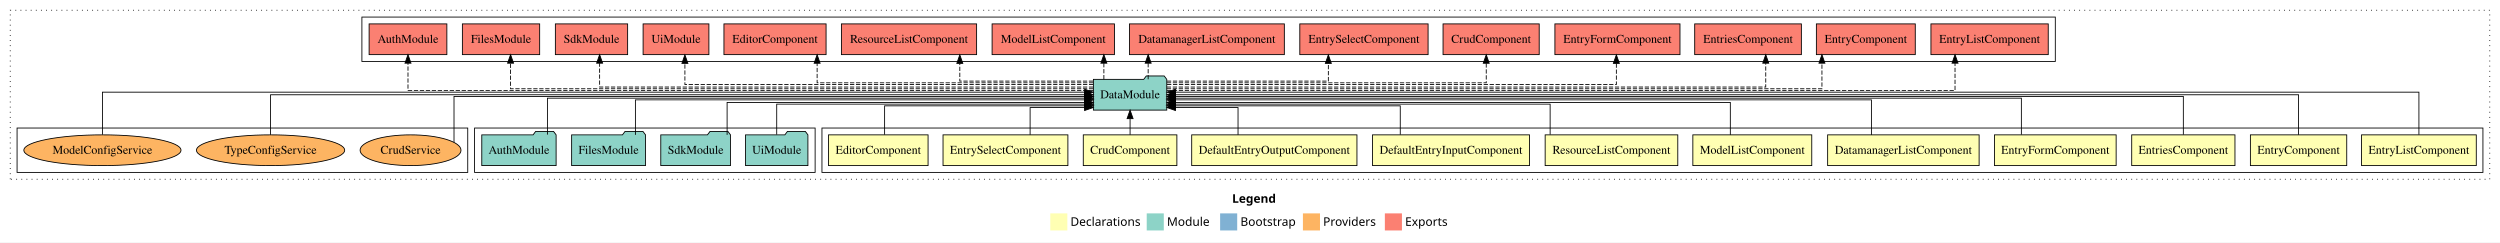
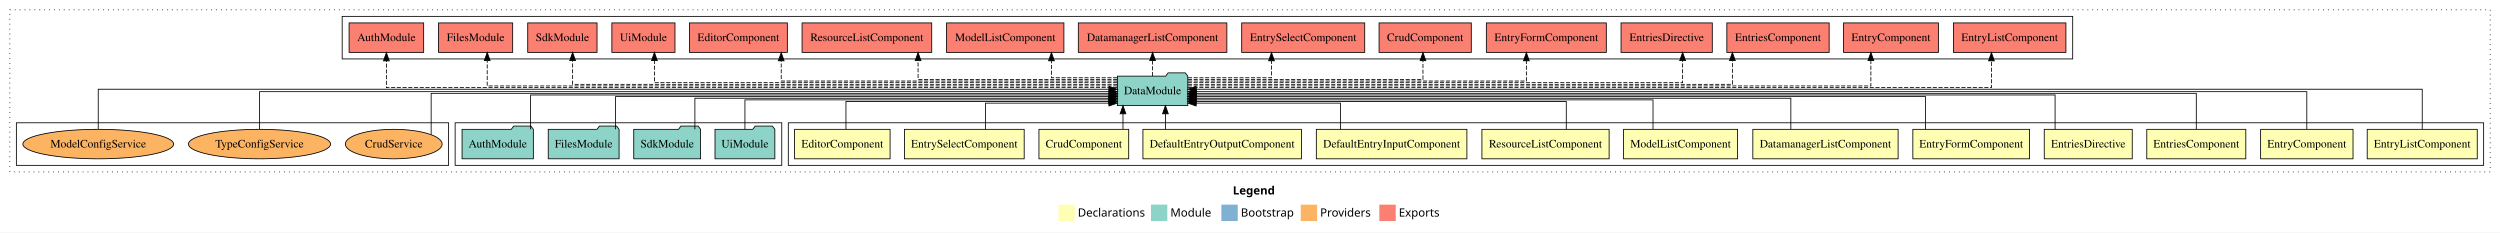
- <svg xmlns="http://www.w3.org/2000/svg" width="2929pt" height="284pt" viewBox="0.00 0.00 2929.00 284.00">
+ <svg xmlns="http://www.w3.org/2000/svg" width="3054pt" height="284pt" viewBox="0.00 0.00 3054.00 284.00">
  <g id="graph0" class="graph" transform="scale(1 1) rotate(0) translate(4 280)">
-     <polygon fill="#ffffff" stroke="transparent" points="-4,4 -4,-280 2925,-280 2925,4 -4,4" />
-     <text text-anchor="start" x="1439.509" y="-42.4" font-family="sans-serif" font-weight="bold" font-size="14.00" fill="#000000">Legend</text>
-     <polygon fill="#ffffb3" stroke="transparent" points="1226.5,-10 1226.5,-30 1246.5,-30 1246.5,-10 1226.5,-10" />
-     <text text-anchor="start" x="1250.129" y="-15.4" font-family="sans-serif" font-size="14.00" fill="#000000">  Declarations</text>
-     <polygon fill="#8dd3c7" stroke="transparent" points="1339.5,-10 1339.5,-30 1359.5,-30 1359.5,-10 1339.5,-10" />
-     <text text-anchor="start" x="1363.225" y="-15.4" font-family="sans-serif" font-size="14.00" fill="#000000">  Module</text>
-     <polygon fill="#80b1d3" stroke="transparent" points="1425.5,-10 1425.5,-30 1445.5,-30 1445.5,-10 1425.5,-10" />
-     <text text-anchor="start" x="1449.281" y="-15.4" font-family="sans-serif" font-size="14.00" fill="#000000">  Bootstrap</text>
-     <polygon fill="#fdb462" stroke="transparent" points="1522.5,-10 1522.5,-30 1542.5,-30 1542.5,-10 1522.5,-10" />
-     <text text-anchor="start" x="1546.173" y="-15.4" font-family="sans-serif" font-size="14.00" fill="#000000">  Providers</text>
-     <polygon fill="#fb8072" stroke="transparent" points="1618.5,-10 1618.5,-30 1638.5,-30 1638.5,-10 1618.5,-10" />
-     <text text-anchor="start" x="1642.226" y="-15.4" font-family="sans-serif" font-size="14.00" fill="#000000">  Exports</text>
+     <polygon fill="#ffffff" stroke="transparent" points="-4,4 -4,-280 3050,-280 3050,4 -4,4" />
+     <text text-anchor="start" x="1502.009" y="-42.4" font-family="sans-serif" font-weight="bold" font-size="14.00" fill="#000000">Legend</text>
+     <polygon fill="#ffffb3" stroke="transparent" points="1289,-10 1289,-30 1309,-30 1309,-10 1289,-10" />
+     <text text-anchor="start" x="1312.629" y="-15.4" font-family="sans-serif" font-size="14.00" fill="#000000">  Declarations</text>
+     <polygon fill="#8dd3c7" stroke="transparent" points="1402,-10 1402,-30 1422,-30 1422,-10 1402,-10" />
+     <text text-anchor="start" x="1425.725" y="-15.4" font-family="sans-serif" font-size="14.00" fill="#000000">  Module</text>
+     <polygon fill="#80b1d3" stroke="transparent" points="1488,-10 1488,-30 1508,-30 1508,-10 1488,-10" />
+     <text text-anchor="start" x="1511.781" y="-15.4" font-family="sans-serif" font-size="14.00" fill="#000000">  Bootstrap</text>
+     <polygon fill="#fdb462" stroke="transparent" points="1585,-10 1585,-30 1605,-30 1605,-10 1585,-10" />
+     <text text-anchor="start" x="1608.673" y="-15.4" font-family="sans-serif" font-size="14.00" fill="#000000">  Providers</text>
+     <polygon fill="#fb8072" stroke="transparent" points="1681,-10 1681,-30 1701,-30 1701,-10 1681,-10" />
+     <text text-anchor="start" x="1704.726" y="-15.4" font-family="sans-serif" font-size="14.00" fill="#000000">  Exports</text>
    <g id="clust1" class="cluster">
-       <polygon fill="none" stroke="#000000" stroke-dasharray="1,5" points="8,-70 8,-268 2913,-268 2913,-70 8,-70" />
+       <polygon fill="none" stroke="#000000" stroke-dasharray="1,5" points="8,-70 8,-268 3038,-268 3038,-70 8,-70" />
    </g>
    <g id="clust2" class="cluster">
-       <polygon fill="none" stroke="#000000" points="959,-78 959,-130 2905,-130 2905,-78 959,-78" />
-     </g>
-     <g id="clust15" class="cluster">
+       <polygon fill="none" stroke="#000000" points="959,-78 959,-130 3030,-130 3030,-78 959,-78" />
+     </g>
+     <g id="clust16" class="cluster">
      <polygon fill="none" stroke="#000000" points="552,-78 552,-130 951,-130 951,-78 552,-78" />
    </g>
-     <g id="clust16" class="cluster">
-       <polygon fill="none" stroke="#000000" points="420,-208 420,-260 2404,-260 2404,-208 420,-208" />
-     </g>
-     <g id="clust18" class="cluster">
+     <g id="clust17" class="cluster">
+       <polygon fill="none" stroke="#000000" points="414,-208 414,-260 2528,-260 2528,-208 414,-208" />
+     </g>
+     <g id="clust19" class="cluster">
      <polygon fill="none" stroke="#000000" points="16,-78 16,-130 544,-130 544,-78 16,-78" />
    </g>
    <g id="node1" class="node">
-       <polygon fill="#ffffb3" stroke="#000000" points="2897.215,-122 2762.785,-122 2762.785,-86 2897.215,-86 2897.215,-122" />
-       <text text-anchor="middle" x="2830" y="-99.8" font-family="Times,serif" font-size="14.00" fill="#000000">EntryListComponent</text>
-     </g>
-     <g id="node13" class="node">
-       <polygon fill="#8dd3c7" stroke="#000000" points="1362.976,-187 1359.976,-191 1338.976,-191 1335.976,-187 1277.024,-187 1277.024,-151 1362.976,-151 1362.976,-187" />
-       <text text-anchor="middle" x="1320" y="-164.8" font-family="Times,serif" font-size="14.00" fill="#000000">DataModule</text>
+       <polygon fill="#ffffb3" stroke="#000000" points="3022.215,-122 2887.785,-122 2887.785,-86 3022.215,-86 3022.215,-122" />
+       <text text-anchor="middle" x="2955" y="-99.8" font-family="Times,serif" font-size="14.00" fill="#000000">EntryListComponent</text>
+     </g>
+     <g id="node14" class="node">
+       <polygon fill="#8dd3c7" stroke="#000000" points="1446.976,-187 1443.976,-191 1422.976,-191 1419.976,-187 1361.024,-187 1361.024,-151 1446.976,-151 1446.976,-187" />
+       <text text-anchor="middle" x="1404" y="-164.8" font-family="Times,serif" font-size="14.00" fill="#000000">DataModule</text>
    </g>
    <g id="edge1" class="edge">
-       <path fill="none" stroke="#000000" d="M2830,-122.223C2830,-142.365 2830,-172 2830,-172 2830,-172 1373.16,-172 1373.16,-172" />
-       <polygon fill="#000000" stroke="#000000" points="1373.16,-168.5 1363.16,-172 1373.16,-175.5 1373.16,-168.5" />
+       <path fill="none" stroke="#000000" d="M2955,-122.308C2955,-142.145 2955,-171 2955,-171 2955,-171 1457.101,-171 1457.101,-171" />
+       <polygon fill="#000000" stroke="#000000" points="1457.101,-167.5 1447.101,-171 1457.101,-174.5 1457.101,-167.5" />
    </g>
    <g id="node2" class="node">
-       <polygon fill="#ffffb3" stroke="#000000" points="2745.437,-122 2632.563,-122 2632.563,-86 2745.437,-86 2745.437,-122" />
-       <text text-anchor="middle" x="2689" y="-99.8" font-family="Times,serif" font-size="14.00" fill="#000000">EntryComponent</text>
+       <polygon fill="#ffffb3" stroke="#000000" points="2870.437,-122 2757.563,-122 2757.563,-86 2870.437,-86 2870.437,-122" />
+       <text text-anchor="middle" x="2814" y="-99.8" font-family="Times,serif" font-size="14.00" fill="#000000">EntryComponent</text>
    </g>
    <g id="edge2" class="edge">
-       <path fill="none" stroke="#000000" d="M2689,-122.106C2689,-141.339 2689,-169 2689,-169 2689,-169 1373.233,-169 1373.233,-169" />
-       <polygon fill="#000000" stroke="#000000" points="1373.233,-165.5 1363.233,-169 1373.233,-172.5 1373.233,-165.5" />
+       <path fill="none" stroke="#000000" d="M2814,-122.169C2814,-141.09 2814,-168 2814,-168 2814,-168 1457.356,-168 1457.356,-168" />
+       <polygon fill="#000000" stroke="#000000" points="1457.356,-164.5 1447.356,-168 1457.356,-171.5 1457.356,-164.5" />
    </g>
    <g id="node3" class="node">
-       <polygon fill="#ffffb3" stroke="#000000" points="2614.486,-122 2493.514,-122 2493.514,-86 2614.486,-86 2614.486,-122" />
-       <text text-anchor="middle" x="2554" y="-99.8" font-family="Times,serif" font-size="14.00" fill="#000000">EntriesComponent</text>
+       <polygon fill="#ffffb3" stroke="#000000" points="2739.486,-122 2618.514,-122 2618.514,-86 2739.486,-86 2739.486,-122" />
+       <text text-anchor="middle" x="2679" y="-99.8" font-family="Times,serif" font-size="14.00" fill="#000000">EntriesComponent</text>
    </g>
    <g id="edge3" class="edge">
-       <path fill="none" stroke="#000000" d="M2554,-122.222C2554,-140.828 2554,-167 2554,-167 2554,-167 1373.195,-167 1373.195,-167" />
-       <polygon fill="#000000" stroke="#000000" points="1373.195,-163.5 1363.195,-167 1373.195,-170.5 1373.195,-163.5" />
+       <path fill="none" stroke="#000000" d="M2679,-122.267C2679,-140.555 2679,-166 2679,-166 2679,-166 1457.152,-166 1457.152,-166" />
+       <polygon fill="#000000" stroke="#000000" points="1457.152,-162.5 1447.152,-166 1457.152,-169.5 1457.152,-162.5" />
    </g>
    <g id="node4" class="node">
+       <polygon fill="#ffffb3" stroke="#000000" points="2600.737,-122 2493.263,-122 2493.263,-86 2600.737,-86 2600.737,-122" />
+       <text text-anchor="middle" x="2547" y="-99.8" font-family="Times,serif" font-size="14.00" fill="#000000">EntriesDirective</text>
+     </g>
+     <g id="edge4" class="edge">
+       <path fill="none" stroke="#000000" d="M2506.495,-122.002C2506.495,-139.675 2506.495,-164 2506.495,-164 2506.495,-164 1457.219,-164 1457.219,-164" />
+       <polygon fill="#000000" stroke="#000000" points="1457.219,-160.5 1447.219,-164 1457.219,-167.5 1457.219,-160.5" />
+     </g>
+     <g id="node5" class="node">
      <polygon fill="#ffffb3" stroke="#000000" points="2475.27,-122 2332.73,-122 2332.73,-86 2475.27,-86 2475.27,-122" />
      <text text-anchor="middle" x="2404" y="-99.8" font-family="Times,serif" font-size="14.00" fill="#000000">EntryFormComponent</text>
    </g>
-     <g id="edge4" class="edge">
-       <path fill="none" stroke="#000000" d="M2364.236,-122.302C2364.236,-140.27 2364.236,-165 2364.236,-165 2364.236,-165 1373.21,-165 1373.21,-165" />
-       <polygon fill="#000000" stroke="#000000" points="1373.21,-161.5 1363.21,-165 1373.21,-168.5 1373.21,-161.5" />
-     </g>
-     <g id="node5" class="node">
+     <g id="edge5" class="edge">
+       <path fill="none" stroke="#000000" d="M2348.292,-122.034C2348.292,-139.06 2348.292,-162 2348.292,-162 2348.292,-162 1457.028,-162 1457.028,-162" />
+       <polygon fill="#000000" stroke="#000000" points="1457.028,-158.5 1447.028,-162 1457.028,-165.5 1457.028,-158.5" />
+     </g>
+     <g id="node6" class="node">
      <polygon fill="#ffffb3" stroke="#000000" points="2314.732,-122 2137.268,-122 2137.268,-86 2314.732,-86 2314.732,-122" />
      <text text-anchor="middle" x="2226" y="-99.8" font-family="Times,serif" font-size="14.00" fill="#000000">DatamanagerListComponent</text>
    </g>
-     <g id="edge5" class="edge">
-       <path fill="none" stroke="#000000" d="M2188.551,-122.022C2188.551,-139.373 2188.551,-163 2188.551,-163 2188.551,-163 1373.072,-163 1373.072,-163" />
-       <polygon fill="#000000" stroke="#000000" points="1373.072,-159.5 1363.072,-163 1373.072,-166.5 1373.072,-159.5" />
-     </g>
-     <g id="node6" class="node">
+     <g id="edge6" class="edge">
+       <path fill="none" stroke="#000000" d="M2183.688,-122.027C2183.688,-138.398 2183.688,-160 2183.688,-160 2183.688,-160 1457.03,-160 1457.03,-160" />
+       <polygon fill="#000000" stroke="#000000" points="1457.03,-156.5 1447.03,-160 1457.03,-163.5 1457.03,-156.5" />
+     </g>
+     <g id="node7" class="node">
      <polygon fill="#ffffb3" stroke="#000000" points="2118.661,-122 1979.339,-122 1979.339,-86 2118.661,-86 2118.661,-122" />
      <text text-anchor="middle" x="2049" y="-99.8" font-family="Times,serif" font-size="14.00" fill="#000000">ModelListComponent</text>
    </g>
-     <g id="edge6" class="edge">
-       <path fill="none" stroke="#000000" d="M2023.252,-122.027C2023.252,-138.398 2023.252,-160 2023.252,-160 2023.252,-160 1373.197,-160 1373.197,-160" />
-       <polygon fill="#000000" stroke="#000000" points="1373.197,-156.5 1363.197,-160 1373.197,-163.5 1373.197,-156.5" />
-     </g>
-     <g id="node7" class="node">
+     <g id="edge7" class="edge">
+       <path fill="none" stroke="#000000" d="M2015.319,-122.282C2015.319,-137.948 2015.319,-158 2015.319,-158 2015.319,-158 1456.987,-158 1456.987,-158" />
+       <polygon fill="#000000" stroke="#000000" points="1456.987,-154.5 1446.987,-158 1456.987,-161.5 1456.987,-154.5" />
+     </g>
+     <g id="node8" class="node">
      <polygon fill="#ffffb3" stroke="#000000" points="1961.697,-122 1806.303,-122 1806.303,-86 1961.697,-86 1961.697,-122" />
      <text text-anchor="middle" x="1884" y="-99.8" font-family="Times,serif" font-size="14.00" fill="#000000">ResourceListComponent</text>
    </g>
-     <g id="edge7" class="edge">
-       <path fill="none" stroke="#000000" d="M1812.133,-122.282C1812.133,-137.948 1812.133,-158 1812.133,-158 1812.133,-158 1373.242,-158 1373.242,-158" />
-       <polygon fill="#000000" stroke="#000000" points="1373.242,-154.5 1363.242,-158 1373.242,-161.5 1373.242,-154.5" />
-     </g>
-     <g id="node8" class="node">
+     <g id="edge8" class="edge">
+       <path fill="none" stroke="#000000" d="M1909.378,-122.187C1909.378,-137.182 1909.378,-156 1909.378,-156 1909.378,-156 1457.088,-156 1457.088,-156" />
+       <polygon fill="#000000" stroke="#000000" points="1457.088,-152.5 1447.088,-156 1457.088,-159.5 1457.088,-152.5" />
+     </g>
+     <g id="node9" class="node">
      <polygon fill="#ffffb3" stroke="#000000" points="1787.965,-122 1604.035,-122 1604.035,-86 1787.965,-86 1787.965,-122" />
      <text text-anchor="middle" x="1696" y="-99.8" font-family="Times,serif" font-size="14.00" fill="#000000">DefaultEntryInputComponent</text>
    </g>
-     <g id="edge8" class="edge">
-       <path fill="none" stroke="#000000" d="M1636.545,-122.187C1636.545,-137.182 1636.545,-156 1636.545,-156 1636.545,-156 1373.02,-156 1373.02,-156" />
-       <polygon fill="#000000" stroke="#000000" points="1373.02,-152.5 1363.02,-156 1373.02,-159.5 1373.02,-152.5" />
-     </g>
-     <g id="node9" class="node">
+     <g id="edge9" class="edge">
+       <path fill="none" stroke="#000000" d="M1633.545,-122.051C1633.545,-136.373 1633.545,-154 1633.545,-154 1633.545,-154 1457.176,-154 1457.176,-154" />
+       <polygon fill="#000000" stroke="#000000" points="1457.176,-150.5 1447.176,-154 1457.176,-157.5 1457.176,-150.5" />
+     </g>
+     <g id="node10" class="node">
      <polygon fill="#ffffb3" stroke="#000000" points="1585.802,-122 1392.198,-122 1392.198,-86 1585.802,-86 1585.802,-122" />
      <text text-anchor="middle" x="1489" y="-99.8" font-family="Times,serif" font-size="14.00" fill="#000000">DefaultEntryOutputComponent</text>
    </g>
-     <g id="edge9" class="edge">
-       <path fill="none" stroke="#000000" d="M1446.483,-122.051C1446.483,-136.373 1446.483,-154 1446.483,-154 1446.483,-154 1373.174,-154 1373.174,-154" />
-       <polygon fill="#000000" stroke="#000000" points="1373.174,-150.5 1363.174,-154 1373.174,-157.5 1373.174,-150.5" />
-     </g>
-     <g id="node10" class="node">
+     <g id="edge10" class="edge">
+       <path fill="none" stroke="#000000" d="M1419.669,-122.106C1419.669,-122.106 1419.669,-140.991 1419.669,-140.991" />
+       <polygon fill="#000000" stroke="#000000" points="1416.169,-140.991 1419.669,-150.991 1423.169,-140.991 1416.169,-140.991" />
+     </g>
+     <g id="node11" class="node">
      <polygon fill="#ffffb3" stroke="#000000" points="1374.83,-122 1265.17,-122 1265.17,-86 1374.83,-86 1374.83,-122" />
      <text text-anchor="middle" x="1320" y="-99.8" font-family="Times,serif" font-size="14.00" fill="#000000">CrudComponent</text>
    </g>
-     <g id="edge10" class="edge">
-       <path fill="none" stroke="#000000" d="M1320,-122.106C1320,-122.106 1320,-140.991 1320,-140.991" />
-       <polygon fill="#000000" stroke="#000000" points="1316.5,-140.991 1320,-150.991 1323.5,-140.991 1316.5,-140.991" />
-     </g>
-     <g id="node11" class="node">
+     <g id="edge11" class="edge">
+       <path fill="none" stroke="#000000" d="M1367.838,-122.106C1367.838,-122.106 1367.838,-140.991 1367.838,-140.991" />
+       <polygon fill="#000000" stroke="#000000" points="1364.338,-140.991 1367.838,-150.991 1371.338,-140.991 1364.338,-140.991" />
+     </g>
+     <g id="node12" class="node">
      <polygon fill="#ffffb3" stroke="#000000" points="1247.144,-122 1100.856,-122 1100.856,-86 1247.144,-86 1247.144,-122" />
      <text text-anchor="middle" x="1174" y="-99.8" font-family="Times,serif" font-size="14.00" fill="#000000">EntrySelectComponent</text>
    </g>
-     <g id="edge11" class="edge">
-       <path fill="none" stroke="#000000" d="M1202.871,-122.051C1202.871,-136.373 1202.871,-154 1202.871,-154 1202.871,-154 1266.718,-154 1266.718,-154" />
-       <polygon fill="#000000" stroke="#000000" points="1266.718,-157.5 1276.718,-154 1266.718,-150.5 1266.718,-157.5" />
-     </g>
-     <g id="node12" class="node">
+     <g id="edge12" class="edge">
+       <path fill="none" stroke="#000000" d="M1199.871,-122.051C1199.871,-136.373 1199.871,-154 1199.871,-154 1199.871,-154 1350.709,-154 1350.709,-154" />
+       <polygon fill="#000000" stroke="#000000" points="1350.709,-157.5 1360.709,-154 1350.709,-150.5 1350.709,-157.5" />
+     </g>
+     <g id="node13" class="node">
      <polygon fill="#ffffb3" stroke="#000000" points="1083.327,-122 966.673,-122 966.673,-86 1083.327,-86 1083.327,-122" />
      <text text-anchor="middle" x="1025" y="-99.8" font-family="Times,serif" font-size="14.00" fill="#000000">EditorComponent</text>
    </g>
-     <g id="edge12" class="edge">
-       <path fill="none" stroke="#000000" d="M1032.408,-122.187C1032.408,-137.182 1032.408,-156 1032.408,-156 1032.408,-156 1266.945,-156 1266.945,-156" />
-       <polygon fill="#000000" stroke="#000000" points="1266.945,-159.5 1276.945,-156 1266.945,-152.5 1266.945,-159.5" />
-     </g>
-     <g id="node18" class="node">
-       <polygon fill="#fb8072" stroke="#000000" points="2395.715,-252 2258.285,-252 2258.285,-216 2395.715,-216 2395.715,-252" />
-       <text text-anchor="middle" x="2327" y="-229.8" font-family="Times,serif" font-size="14.00" fill="#000000">EntryListComponent </text>
-     </g>
-     <g id="edge17" class="edge">
-       <path fill="none" stroke="#000000" stroke-dasharray="5,2" d="M1363.091,-174C1550.648,-174 2286.504,-174 2286.504,-174 2286.504,-174 2286.504,-205.998 2286.504,-205.998" />
-       <polygon fill="#000000" stroke="#000000" points="2283.005,-205.998 2286.504,-215.998 2290.005,-205.998 2283.005,-205.998" />
+     <g id="edge13" class="edge">
+       <path fill="none" stroke="#000000" d="M1029.408,-122.187C1029.408,-137.182 1029.408,-156 1029.408,-156 1029.408,-156 1350.664,-156 1350.664,-156" />
+       <polygon fill="#000000" stroke="#000000" points="1350.664,-159.5 1360.664,-156 1350.664,-152.5 1350.664,-159.5" />
    </g>
    <g id="node19" class="node">
-       <polygon fill="#fb8072" stroke="#000000" points="2239.936,-252 2124.064,-252 2124.064,-216 2239.936,-216 2239.936,-252" />
-       <text text-anchor="middle" x="2182" y="-229.8" font-family="Times,serif" font-size="14.00" fill="#000000">EntryComponent </text>
+       <polygon fill="#fb8072" stroke="#000000" points="2519.715,-252 2382.285,-252 2382.285,-216 2519.715,-216 2519.715,-252" />
+       <text text-anchor="middle" x="2451" y="-229.8" font-family="Times,serif" font-size="14.00" fill="#000000">EntryListComponent </text>
    </g>
    <g id="edge18" class="edge">
-       <path fill="none" stroke="#000000" stroke-dasharray="5,2" d="M1363.008,-176C1530.585,-176 2130.583,-176 2130.583,-176 2130.583,-176 2130.583,-205.966 2130.583,-205.966" />
-       <polygon fill="#000000" stroke="#000000" points="2127.083,-205.966 2130.583,-215.966 2134.083,-205.966 2127.083,-205.966" />
+       <path fill="none" stroke="#000000" stroke-dasharray="5,2" d="M1447.053,-173C1641.55,-173 2428.764,-173 2428.764,-173 2428.764,-173 2428.764,-205.698 2428.764,-205.698" />
+       <polygon fill="#000000" stroke="#000000" points="2425.264,-205.698 2428.764,-215.698 2432.264,-205.698 2425.264,-205.698" />
    </g>
    <g id="node20" class="node">
-       <polygon fill="#fb8072" stroke="#000000" points="2106.487,-252 1981.513,-252 1981.513,-216 2106.487,-216 2106.487,-252" />
-       <text text-anchor="middle" x="2044" y="-229.8" font-family="Times,serif" font-size="14.00" fill="#000000">EntriesComponent </text>
+       <polygon fill="#fb8072" stroke="#000000" points="2363.936,-252 2248.064,-252 2248.064,-216 2363.936,-216 2363.936,-252" />
+       <text text-anchor="middle" x="2306" y="-229.8" font-family="Times,serif" font-size="14.00" fill="#000000">EntryComponent </text>
    </g>
    <g id="edge19" class="edge">
-       <path fill="none" stroke="#000000" stroke-dasharray="5,2" d="M1362.987,-178C1521.586,-178 2064.748,-178 2064.748,-178 2064.748,-178 2064.748,-205.973 2064.748,-205.973" />
-       <polygon fill="#000000" stroke="#000000" points="2061.248,-205.973 2064.748,-215.973 2068.248,-205.973 2061.248,-205.973" />
+       <path fill="none" stroke="#000000" stroke-dasharray="5,2" d="M1447.214,-175C1623.822,-175 2281.449,-175 2281.449,-175 2281.449,-175 2281.449,-205.977 2281.449,-205.977" />
+       <polygon fill="#000000" stroke="#000000" points="2277.949,-205.977 2281.449,-215.977 2284.949,-205.977 2277.949,-205.977" />
    </g>
    <g id="node21" class="node">
-       <polygon fill="#fb8072" stroke="#000000" points="1964.27,-252 1817.73,-252 1817.73,-216 1964.27,-216 1964.27,-252" />
-       <text text-anchor="middle" x="1891" y="-229.8" font-family="Times,serif" font-size="14.00" fill="#000000">EntryFormComponent </text>
+       <polygon fill="#fb8072" stroke="#000000" points="2230.487,-252 2105.513,-252 2105.513,-216 2230.487,-216 2230.487,-252" />
+       <text text-anchor="middle" x="2168" y="-229.8" font-family="Times,serif" font-size="14.00" fill="#000000">EntriesComponent </text>
    </g>
    <g id="edge20" class="edge">
-       <path fill="none" stroke="#000000" stroke-dasharray="5,2" d="M1363.29,-181C1496.245,-181 1889.732,-181 1889.732,-181 1889.732,-181 1889.732,-205.76 1889.732,-205.76" />
-       <polygon fill="#000000" stroke="#000000" points="1886.232,-205.76 1889.732,-215.76 1893.232,-205.76 1886.232,-205.76" />
+       <path fill="none" stroke="#000000" stroke-dasharray="5,2" d="M1447.241,-177C1601.022,-177 2112.294,-177 2112.294,-177 2112.294,-177 2112.294,-205.965 2112.294,-205.965" />
+       <polygon fill="#000000" stroke="#000000" points="2108.794,-205.965 2112.294,-215.965 2115.794,-205.965 2108.794,-205.965" />
    </g>
    <g id="node22" class="node">
-       <polygon fill="#fb8072" stroke="#000000" points="1799.33,-252 1686.67,-252 1686.67,-216 1799.33,-216 1799.33,-252" />
-       <text text-anchor="middle" x="1743" y="-229.8" font-family="Times,serif" font-size="14.00" fill="#000000">CrudComponent </text>
+       <polygon fill="#fb8072" stroke="#000000" points="2087.737,-252 1976.263,-252 1976.263,-216 2087.737,-216 2087.737,-252" />
+       <text text-anchor="middle" x="2032" y="-229.8" font-family="Times,serif" font-size="14.00" fill="#000000">EntriesDirective </text>
    </g>
    <g id="edge21" class="edge">
-       <path fill="none" stroke="#000000" stroke-dasharray="5,2" d="M1363.085,-183C1469.7,-183 1737.284,-183 1737.284,-183 1737.284,-183 1737.284,-205.876 1737.284,-205.876" />
-       <polygon fill="#000000" stroke="#000000" points="1733.784,-205.876 1737.284,-215.876 1740.784,-205.876 1733.784,-205.876" />
+       <path fill="none" stroke="#000000" stroke-dasharray="5,2" d="M1446.984,-179C1591.593,-179 2051.469,-179 2051.469,-179 2051.469,-179 2051.469,-205.991 2051.469,-205.991" />
+       <polygon fill="#000000" stroke="#000000" points="2047.969,-205.991 2051.469,-215.991 2054.969,-205.991 2047.969,-205.991" />
    </g>
    <g id="node23" class="node">
-       <polygon fill="#fb8072" stroke="#000000" points="1669.144,-252 1518.856,-252 1518.856,-216 1669.144,-216 1669.144,-252" />
-       <text text-anchor="middle" x="1594" y="-229.8" font-family="Times,serif" font-size="14.00" fill="#000000">EntrySelectComponent </text>
+       <polygon fill="#fb8072" stroke="#000000" points="1958.27,-252 1811.73,-252 1811.73,-216 1958.27,-216 1958.27,-252" />
+       <text text-anchor="middle" x="1885" y="-229.8" font-family="Times,serif" font-size="14.00" fill="#000000">EntryFormComponent </text>
    </g>
    <g id="edge22" class="edge">
-       <path fill="none" stroke="#000000" stroke-dasharray="5,2" d="M1363.148,-185C1430.324,-185 1552.29,-185 1552.29,-185 1552.29,-185 1552.29,-205.754 1552.29,-205.754" />
-       <polygon fill="#000000" stroke="#000000" points="1548.79,-205.754 1552.29,-215.754 1555.79,-205.754 1548.79,-205.754" />
+       <path fill="none" stroke="#000000" stroke-dasharray="5,2" d="M1447.37,-181C1561.35,-181 1860.622,-181 1860.622,-181 1860.622,-181 1860.622,-205.76 1860.622,-205.76" />
+       <polygon fill="#000000" stroke="#000000" points="1857.122,-205.76 1860.622,-215.76 1864.122,-205.76 1857.122,-205.76" />
    </g>
    <g id="node24" class="node">
-       <polygon fill="#fb8072" stroke="#000000" points="1500.732,-252 1319.268,-252 1319.268,-216 1500.732,-216 1500.732,-252" />
-       <text text-anchor="middle" x="1410" y="-229.8" font-family="Times,serif" font-size="14.00" fill="#000000">DatamanagerListComponent </text>
+       <polygon fill="#fb8072" stroke="#000000" points="1793.33,-252 1680.67,-252 1680.67,-216 1793.33,-216 1793.33,-252" />
+       <text text-anchor="middle" x="1737" y="-229.8" font-family="Times,serif" font-size="14.00" fill="#000000">CrudComponent </text>
    </g>
    <g id="edge23" class="edge">
-       <path fill="none" stroke="#000000" stroke-dasharray="5,2" d="M1341.186,-187.106C1341.186,-187.106 1341.186,-205.991 1341.186,-205.991" />
-       <polygon fill="#000000" stroke="#000000" points="1337.686,-205.991 1341.186,-215.991 1344.686,-205.991 1337.686,-205.991" />
+       <path fill="none" stroke="#000000" stroke-dasharray="5,2" d="M1447.179,-183C1536.706,-183 1734.284,-183 1734.284,-183 1734.284,-183 1734.284,-205.876 1734.284,-205.876" />
+       <polygon fill="#000000" stroke="#000000" points="1730.784,-205.876 1734.284,-215.876 1737.784,-205.876 1730.784,-205.876" />
    </g>
    <g id="node25" class="node">
-       <polygon fill="#fb8072" stroke="#000000" points="1301.661,-252 1158.339,-252 1158.339,-216 1301.661,-216 1301.661,-252" />
-       <text text-anchor="middle" x="1230" y="-229.8" font-family="Times,serif" font-size="14.00" fill="#000000">ModelListComponent </text>
+       <polygon fill="#fb8072" stroke="#000000" points="1663.144,-252 1512.856,-252 1512.856,-216 1663.144,-216 1663.144,-252" />
+       <text text-anchor="middle" x="1588" y="-229.8" font-family="Times,serif" font-size="14.00" fill="#000000">EntrySelectComponent </text>
    </g>
    <g id="edge24" class="edge">
-       <path fill="none" stroke="#000000" stroke-dasharray="5,2" d="M1289.296,-187.106C1289.296,-187.106 1289.296,-205.991 1289.296,-205.991" />
-       <polygon fill="#000000" stroke="#000000" points="1285.796,-205.991 1289.296,-215.991 1292.796,-205.991 1285.796,-205.991" />
+       <path fill="none" stroke="#000000" stroke-dasharray="5,2" d="M1447.198,-185C1490.026,-185 1549.29,-185 1549.29,-185 1549.29,-185 1549.29,-205.754 1549.29,-205.754" />
+       <polygon fill="#000000" stroke="#000000" points="1545.79,-205.754 1549.29,-215.754 1552.79,-205.754 1545.79,-205.754" />
    </g>
    <g id="node26" class="node">
-       <polygon fill="#fb8072" stroke="#000000" points="1140.197,-252 981.803,-252 981.803,-216 1140.197,-216 1140.197,-252" />
-       <text text-anchor="middle" x="1061" y="-229.8" font-family="Times,serif" font-size="14.00" fill="#000000">ResourceListComponent </text>
+       <polygon fill="#fb8072" stroke="#000000" points="1494.732,-252 1313.268,-252 1313.268,-216 1494.732,-216 1494.732,-252" />
+       <text text-anchor="middle" x="1404" y="-229.8" font-family="Times,serif" font-size="14.00" fill="#000000">DatamanagerListComponent </text>
    </g>
    <g id="edge25" class="edge">
-       <path fill="none" stroke="#000000" stroke-dasharray="5,2" d="M1276.714,-185C1218.044,-185 1120.513,-185 1120.513,-185 1120.513,-185 1120.513,-205.754 1120.513,-205.754" />
-       <polygon fill="#000000" stroke="#000000" points="1117.013,-205.754 1120.513,-215.754 1124.013,-205.754 1117.013,-205.754" />
+       <path fill="none" stroke="#000000" stroke-dasharray="5,2" d="M1404,-187.106C1404,-187.106 1404,-205.991 1404,-205.991" />
+       <polygon fill="#000000" stroke="#000000" points="1400.5,-205.991 1404,-215.991 1407.5,-205.991 1400.5,-205.991" />
    </g>
    <g id="node27" class="node">
-       <polygon fill="#fb8072" stroke="#000000" points="963.827,-252 844.173,-252 844.173,-216 963.827,-216 963.827,-252" />
-       <text text-anchor="middle" x="904" y="-229.8" font-family="Times,serif" font-size="14.00" fill="#000000">EditorComponent </text>
+       <polygon fill="#fb8072" stroke="#000000" points="1295.661,-252 1152.339,-252 1152.339,-216 1295.661,-216 1295.661,-252" />
+       <text text-anchor="middle" x="1224" y="-229.8" font-family="Times,serif" font-size="14.00" fill="#000000">ModelListComponent </text>
    </g>
    <g id="edge26" class="edge">
-       <path fill="none" stroke="#000000" stroke-dasharray="5,2" d="M1276.862,-183C1179.939,-183 953.343,-183 953.343,-183 953.343,-183 953.343,-205.876 953.343,-205.876" />
-       <polygon fill="#000000" stroke="#000000" points="949.843,-205.876 953.343,-215.876 956.843,-205.876 949.843,-205.876" />
+       <path fill="none" stroke="#000000" stroke-dasharray="5,2" d="M1360.791,-185C1325.165,-185 1280.458,-185 1280.458,-185 1280.458,-185 1280.458,-205.754 1280.458,-205.754" />
+       <polygon fill="#000000" stroke="#000000" points="1276.958,-205.754 1280.458,-215.754 1283.958,-205.754 1276.958,-205.754" />
    </g>
    <g id="node28" class="node">
-       <polygon fill="#fb8072" stroke="#000000" points="826.547,-252 749.453,-252 749.453,-216 826.547,-216 826.547,-252" />
-       <text text-anchor="middle" x="788" y="-229.8" font-family="Times,serif" font-size="14.00" fill="#000000">UiModule </text>
+       <polygon fill="#fb8072" stroke="#000000" points="1134.197,-252 975.803,-252 975.803,-216 1134.197,-216 1134.197,-252" />
+       <text text-anchor="middle" x="1055" y="-229.8" font-family="Times,serif" font-size="14.00" fill="#000000">ResourceListComponent </text>
    </g>
    <g id="edge27" class="edge">
-       <path fill="none" stroke="#000000" stroke-dasharray="5,2" d="M1276.874,-181C1151.912,-181 798.429,-181 798.429,-181 798.429,-181 798.429,-205.76 798.429,-205.76" />
-       <polygon fill="#000000" stroke="#000000" points="794.929,-205.76 798.429,-215.76 801.929,-205.76 794.929,-205.76" />
+       <path fill="none" stroke="#000000" stroke-dasharray="5,2" d="M1360.8,-183C1280.767,-183 1117.513,-183 1117.513,-183 1117.513,-183 1117.513,-205.876 1117.513,-205.876" />
+       <polygon fill="#000000" stroke="#000000" points="1114.013,-205.876 1117.513,-215.876 1121.013,-205.876 1114.013,-205.876" />
    </g>
    <g id="node29" class="node">
-       <polygon fill="#fb8072" stroke="#000000" points="731.333,-252 646.667,-252 646.667,-216 731.333,-216 731.333,-252" />
-       <text text-anchor="middle" x="689" y="-229.8" font-family="Times,serif" font-size="14.00" fill="#000000">SdkModule </text>
+       <polygon fill="#fb8072" stroke="#000000" points="957.827,-252 838.173,-252 838.173,-216 957.827,-216 957.827,-252" />
+       <text text-anchor="middle" x="898" y="-229.8" font-family="Times,serif" font-size="14.00" fill="#000000">EditorComponent </text>
    </g>
    <g id="edge28" class="edge">
-       <path fill="none" stroke="#000000" stroke-dasharray="5,2" d="M1276.792,-178C1135.853,-178 698.515,-178 698.515,-178 698.515,-178 698.515,-205.973 698.515,-205.973" />
-       <polygon fill="#000000" stroke="#000000" points="695.015,-205.973 698.515,-215.973 702.015,-205.973 695.015,-205.973" />
+       <path fill="none" stroke="#000000" stroke-dasharray="5,2" d="M1360.912,-181C1247.672,-181 950.343,-181 950.343,-181 950.343,-181 950.343,-205.76 950.343,-205.76" />
+       <polygon fill="#000000" stroke="#000000" points="946.843,-205.76 950.343,-215.76 953.843,-205.76 946.843,-205.76" />
    </g>
    <g id="node30" class="node">
-       <polygon fill="#fb8072" stroke="#000000" points="628.273,-252 537.727,-252 537.727,-216 628.273,-216 628.273,-252" />
-       <text text-anchor="middle" x="583" y="-229.8" font-family="Times,serif" font-size="14.00" fill="#000000">FilesModule </text>
+       <polygon fill="#fb8072" stroke="#000000" points="820.547,-252 743.453,-252 743.453,-216 820.547,-216 820.547,-252" />
+       <text text-anchor="middle" x="782" y="-229.8" font-family="Times,serif" font-size="14.00" fill="#000000">UiModule </text>
    </g>
    <g id="edge29" class="edge">
-       <path fill="none" stroke="#000000" stroke-dasharray="5,2" d="M1276.77,-176C1120.515,-176 594.182,-176 594.182,-176 594.182,-176 594.182,-205.966 594.182,-205.966" />
-       <polygon fill="#000000" stroke="#000000" points="590.682,-205.966 594.182,-215.966 597.682,-205.966 590.682,-205.966" />
+       <path fill="none" stroke="#000000" stroke-dasharray="5,2" d="M1360.721,-179C1221.687,-179 795.429,-179 795.429,-179 795.429,-179 795.429,-205.991 795.429,-205.991" />
+       <polygon fill="#000000" stroke="#000000" points="791.929,-205.991 795.429,-215.991 798.929,-205.991 791.929,-205.991" />
    </g>
    <g id="node31" class="node">
-       <polygon fill="#fb8072" stroke="#000000" points="519.547,-252 428.453,-252 428.453,-216 519.547,-216 519.547,-252" />
-       <text text-anchor="middle" x="474" y="-229.8" font-family="Times,serif" font-size="14.00" fill="#000000">AuthModule </text>
+       <polygon fill="#fb8072" stroke="#000000" points="725.333,-252 640.667,-252 640.667,-216 725.333,-216 725.333,-252" />
+       <text text-anchor="middle" x="683" y="-229.8" font-family="Times,serif" font-size="14.00" fill="#000000">SdkModule </text>
    </g>
    <g id="edge30" class="edge">
-       <path fill="none" stroke="#000000" stroke-dasharray="5,2" d="M1276.884,-174C1104.485,-174 474,-174 474,-174 474,-174 474,-205.998 474,-205.998" />
-       <polygon fill="#000000" stroke="#000000" points="470.5,-205.998 474,-215.998 477.5,-205.998 470.5,-205.998" />
-     </g>
-     <g id="node14" class="node">
+       <path fill="none" stroke="#000000" stroke-dasharray="5,2" d="M1361.012,-177C1207.513,-177 695.515,-177 695.515,-177 695.515,-177 695.515,-205.965 695.515,-205.965" />
+       <polygon fill="#000000" stroke="#000000" points="692.015,-205.965 695.515,-215.965 699.015,-205.965 692.015,-205.965" />
+     </g>
+     <g id="node32" class="node">
+       <polygon fill="#fb8072" stroke="#000000" points="622.273,-252 531.727,-252 531.727,-216 622.273,-216 622.273,-252" />
+       <text text-anchor="middle" x="577" y="-229.8" font-family="Times,serif" font-size="14.00" fill="#000000">FilesModule </text>
+     </g>
+     <g id="edge31" class="edge">
+       <path fill="none" stroke="#000000" stroke-dasharray="5,2" d="M1360.873,-175C1192.834,-175 591.182,-175 591.182,-175 591.182,-175 591.182,-205.977 591.182,-205.977" />
+       <polygon fill="#000000" stroke="#000000" points="587.682,-205.977 591.182,-215.977 594.682,-205.977 587.682,-205.977" />
+     </g>
+     <g id="node33" class="node">
+       <polygon fill="#fb8072" stroke="#000000" points="513.547,-252 422.453,-252 422.453,-216 513.547,-216 513.547,-252" />
+       <text text-anchor="middle" x="468" y="-229.8" font-family="Times,serif" font-size="14.00" fill="#000000">AuthModule </text>
+     </g>
+     <g id="edge32" class="edge">
+       <path fill="none" stroke="#000000" stroke-dasharray="5,2" d="M1360.732,-173C1176.649,-173 468,-173 468,-173 468,-173 468,-205.698 468,-205.698" />
+       <polygon fill="#000000" stroke="#000000" points="464.5,-205.698 468,-215.698 471.5,-205.698 464.5,-205.698" />
+     </g>
+     <g id="node15" class="node">
      <polygon fill="#8dd3c7" stroke="#000000" points="942.548,-122 939.548,-126 918.548,-126 915.548,-122 869.452,-122 869.452,-86 942.548,-86 942.548,-122" />
      <text text-anchor="middle" x="906" y="-99.8" font-family="Times,serif" font-size="14.00" fill="#000000">UiModule</text>
    </g>
-     <g id="edge13" class="edge">
-       <path fill="none" stroke="#000000" d="M906,-122.282C906,-137.948 906,-158 906,-158 906,-158 1266.866,-158 1266.866,-158" />
-       <polygon fill="#000000" stroke="#000000" points="1266.866,-161.5 1276.866,-158 1266.866,-154.5 1266.866,-161.5" />
-     </g>
-     <g id="node15" class="node">
+     <g id="edge14" class="edge">
+       <path fill="none" stroke="#000000" d="M906,-122.282C906,-137.948 906,-158 906,-158 906,-158 1350.677,-158 1350.677,-158" />
+       <polygon fill="#000000" stroke="#000000" points="1350.677,-161.5 1360.677,-158 1350.677,-154.5 1350.677,-161.5" />
+     </g>
+     <g id="node16" class="node">
      <polygon fill="#8dd3c7" stroke="#000000" points="851.833,-122 848.833,-126 827.833,-126 824.833,-122 770.167,-122 770.167,-86 851.833,-86 851.833,-122" />
      <text text-anchor="middle" x="811" y="-99.8" font-family="Times,serif" font-size="14.00" fill="#000000">SdkModule</text>
    </g>
-     <g id="edge14" class="edge">
-       <path fill="none" stroke="#000000" d="M847.876,-122.027C847.876,-138.398 847.876,-160 847.876,-160 847.876,-160 1266.851,-160 1266.851,-160" />
-       <polygon fill="#000000" stroke="#000000" points="1266.851,-163.5 1276.851,-160 1266.851,-156.5 1266.851,-163.5" />
-     </g>
-     <g id="node16" class="node">
+     <g id="edge15" class="edge">
+       <path fill="none" stroke="#000000" d="M844.876,-122.027C844.876,-138.398 844.876,-160 844.876,-160 844.876,-160 1350.592,-160 1350.592,-160" />
+       <polygon fill="#000000" stroke="#000000" points="1350.592,-163.5 1360.592,-160 1350.592,-156.5 1350.592,-163.5" />
+     </g>
+     <g id="node17" class="node">
      <polygon fill="#8dd3c7" stroke="#000000" points="752.273,-122 749.273,-126 728.273,-126 725.273,-122 665.727,-122 665.727,-86 752.273,-86 752.273,-122" />
      <text text-anchor="middle" x="709" y="-99.8" font-family="Times,serif" font-size="14.00" fill="#000000">FilesModule</text>
    </g>
-     <g id="edge15" class="edge">
-       <path fill="none" stroke="#000000" d="M740.446,-122.022C740.446,-139.373 740.446,-163 740.446,-163 740.446,-163 1266.913,-163 1266.913,-163" />
-       <polygon fill="#000000" stroke="#000000" points="1266.913,-166.5 1276.913,-163 1266.913,-159.5 1266.913,-166.5" />
-     </g>
-     <g id="node17" class="node">
+     <g id="edge16" class="edge">
+       <path fill="none" stroke="#000000" d="M747.932,-122.034C747.932,-139.06 747.932,-162 747.932,-162 747.932,-162 1350.954,-162 1350.954,-162" />
+       <polygon fill="#000000" stroke="#000000" points="1350.954,-165.5 1360.954,-162 1350.954,-158.5 1350.954,-165.5" />
+     </g>
+     <g id="node18" class="node">
      <polygon fill="#8dd3c7" stroke="#000000" points="647.548,-122 644.548,-126 623.548,-126 620.548,-122 560.452,-122 560.452,-86 647.548,-86 647.548,-122" />
      <text text-anchor="middle" x="604" y="-99.8" font-family="Times,serif" font-size="14.00" fill="#000000">AuthModule</text>
    </g>
-     <g id="edge16" class="edge">
-       <path fill="none" stroke="#000000" d="M637.36,-122.302C637.36,-140.27 637.36,-165 637.36,-165 637.36,-165 1266.78,-165 1266.78,-165" />
-       <polygon fill="#000000" stroke="#000000" points="1266.78,-168.5 1276.78,-165 1266.78,-161.5 1266.78,-168.5" />
-     </g>
-     <g id="node32" class="node">
+     <g id="edge17" class="edge">
+       <path fill="none" stroke="#000000" d="M644.179,-122.002C644.179,-139.675 644.179,-164 644.179,-164 644.179,-164 1350.972,-164 1350.972,-164" />
+       <polygon fill="#000000" stroke="#000000" points="1350.972,-167.5 1360.972,-164 1350.972,-160.5 1350.972,-167.5" />
+     </g>
+     <g id="node34" class="node">
      <ellipse fill="#fdb462" stroke="#000000" cx="477" cy="-104" rx="59.108" ry="18" />
      <text text-anchor="middle" x="477" y="-99.8" font-family="Times,serif" font-size="14.00" fill="#000000">CrudService</text>
    </g>
-     <g id="edge31" class="edge">
-       <path fill="none" stroke="#000000" d="M527.914,-113.296C527.914,-130.82 527.914,-167 527.914,-167 527.914,-167 1266.851,-167 1266.851,-167" />
-       <polygon fill="#000000" stroke="#000000" points="1266.851,-170.5 1276.851,-167 1266.851,-163.5 1266.851,-170.5" />
-     </g>
-     <g id="node33" class="node">
+     <g id="edge33" class="edge">
+       <path fill="none" stroke="#000000" d="M522.694,-115.662C522.694,-133.622 522.694,-166 522.694,-166 522.694,-166 1350.896,-166 1350.896,-166" />
+       <polygon fill="#000000" stroke="#000000" points="1350.896,-169.5 1360.896,-166 1350.896,-162.5 1350.896,-169.5" />
+     </g>
+     <g id="node35" class="node">
      <ellipse fill="#fdb462" stroke="#000000" cx="313" cy="-104" rx="86.818" ry="18" />
      <text text-anchor="middle" x="313" y="-99.8" font-family="Times,serif" font-size="14.00" fill="#000000">TypeConfigService</text>
    </g>
-     <g id="edge32" class="edge">
-       <path fill="none" stroke="#000000" d="M313,-122.106C313,-141.339 313,-169 313,-169 313,-169 1266.73,-169 1266.73,-169" />
-       <polygon fill="#000000" stroke="#000000" points="1266.73,-172.5 1276.73,-169 1266.73,-165.5 1266.73,-172.5" />
-     </g>
-     <g id="node34" class="node">
+     <g id="edge34" class="edge">
+       <path fill="none" stroke="#000000" d="M313,-122.169C313,-141.09 313,-168 313,-168 313,-168 1350.896,-168 1350.896,-168" />
+       <polygon fill="#000000" stroke="#000000" points="1350.896,-171.5 1360.896,-168 1350.895,-164.5 1350.896,-171.5" />
+     </g>
+     <g id="node36" class="node">
      <ellipse fill="#fdb462" stroke="#000000" cx="116" cy="-104" rx="92.055" ry="18" />
      <text text-anchor="middle" x="116" y="-99.8" font-family="Times,serif" font-size="14.00" fill="#000000">ModelConfigService</text>
    </g>
-     <g id="edge33" class="edge">
-       <path fill="none" stroke="#000000" d="M116,-122.223C116,-142.365 116,-172 116,-172 116,-172 1266.794,-172 1266.794,-172" />
-       <polygon fill="#000000" stroke="#000000" points="1266.794,-175.5 1276.794,-172 1266.794,-168.5 1266.794,-175.5" />
+     <g id="edge35" class="edge">
+       <path fill="none" stroke="#000000" d="M116,-122.308C116,-142.145 116,-171 116,-171 116,-171 1350.778,-171 1350.778,-171" />
+       <polygon fill="#000000" stroke="#000000" points="1350.778,-174.5 1360.778,-171 1350.778,-167.5 1350.778,-174.5" />
    </g>
  </g>
</svg>
